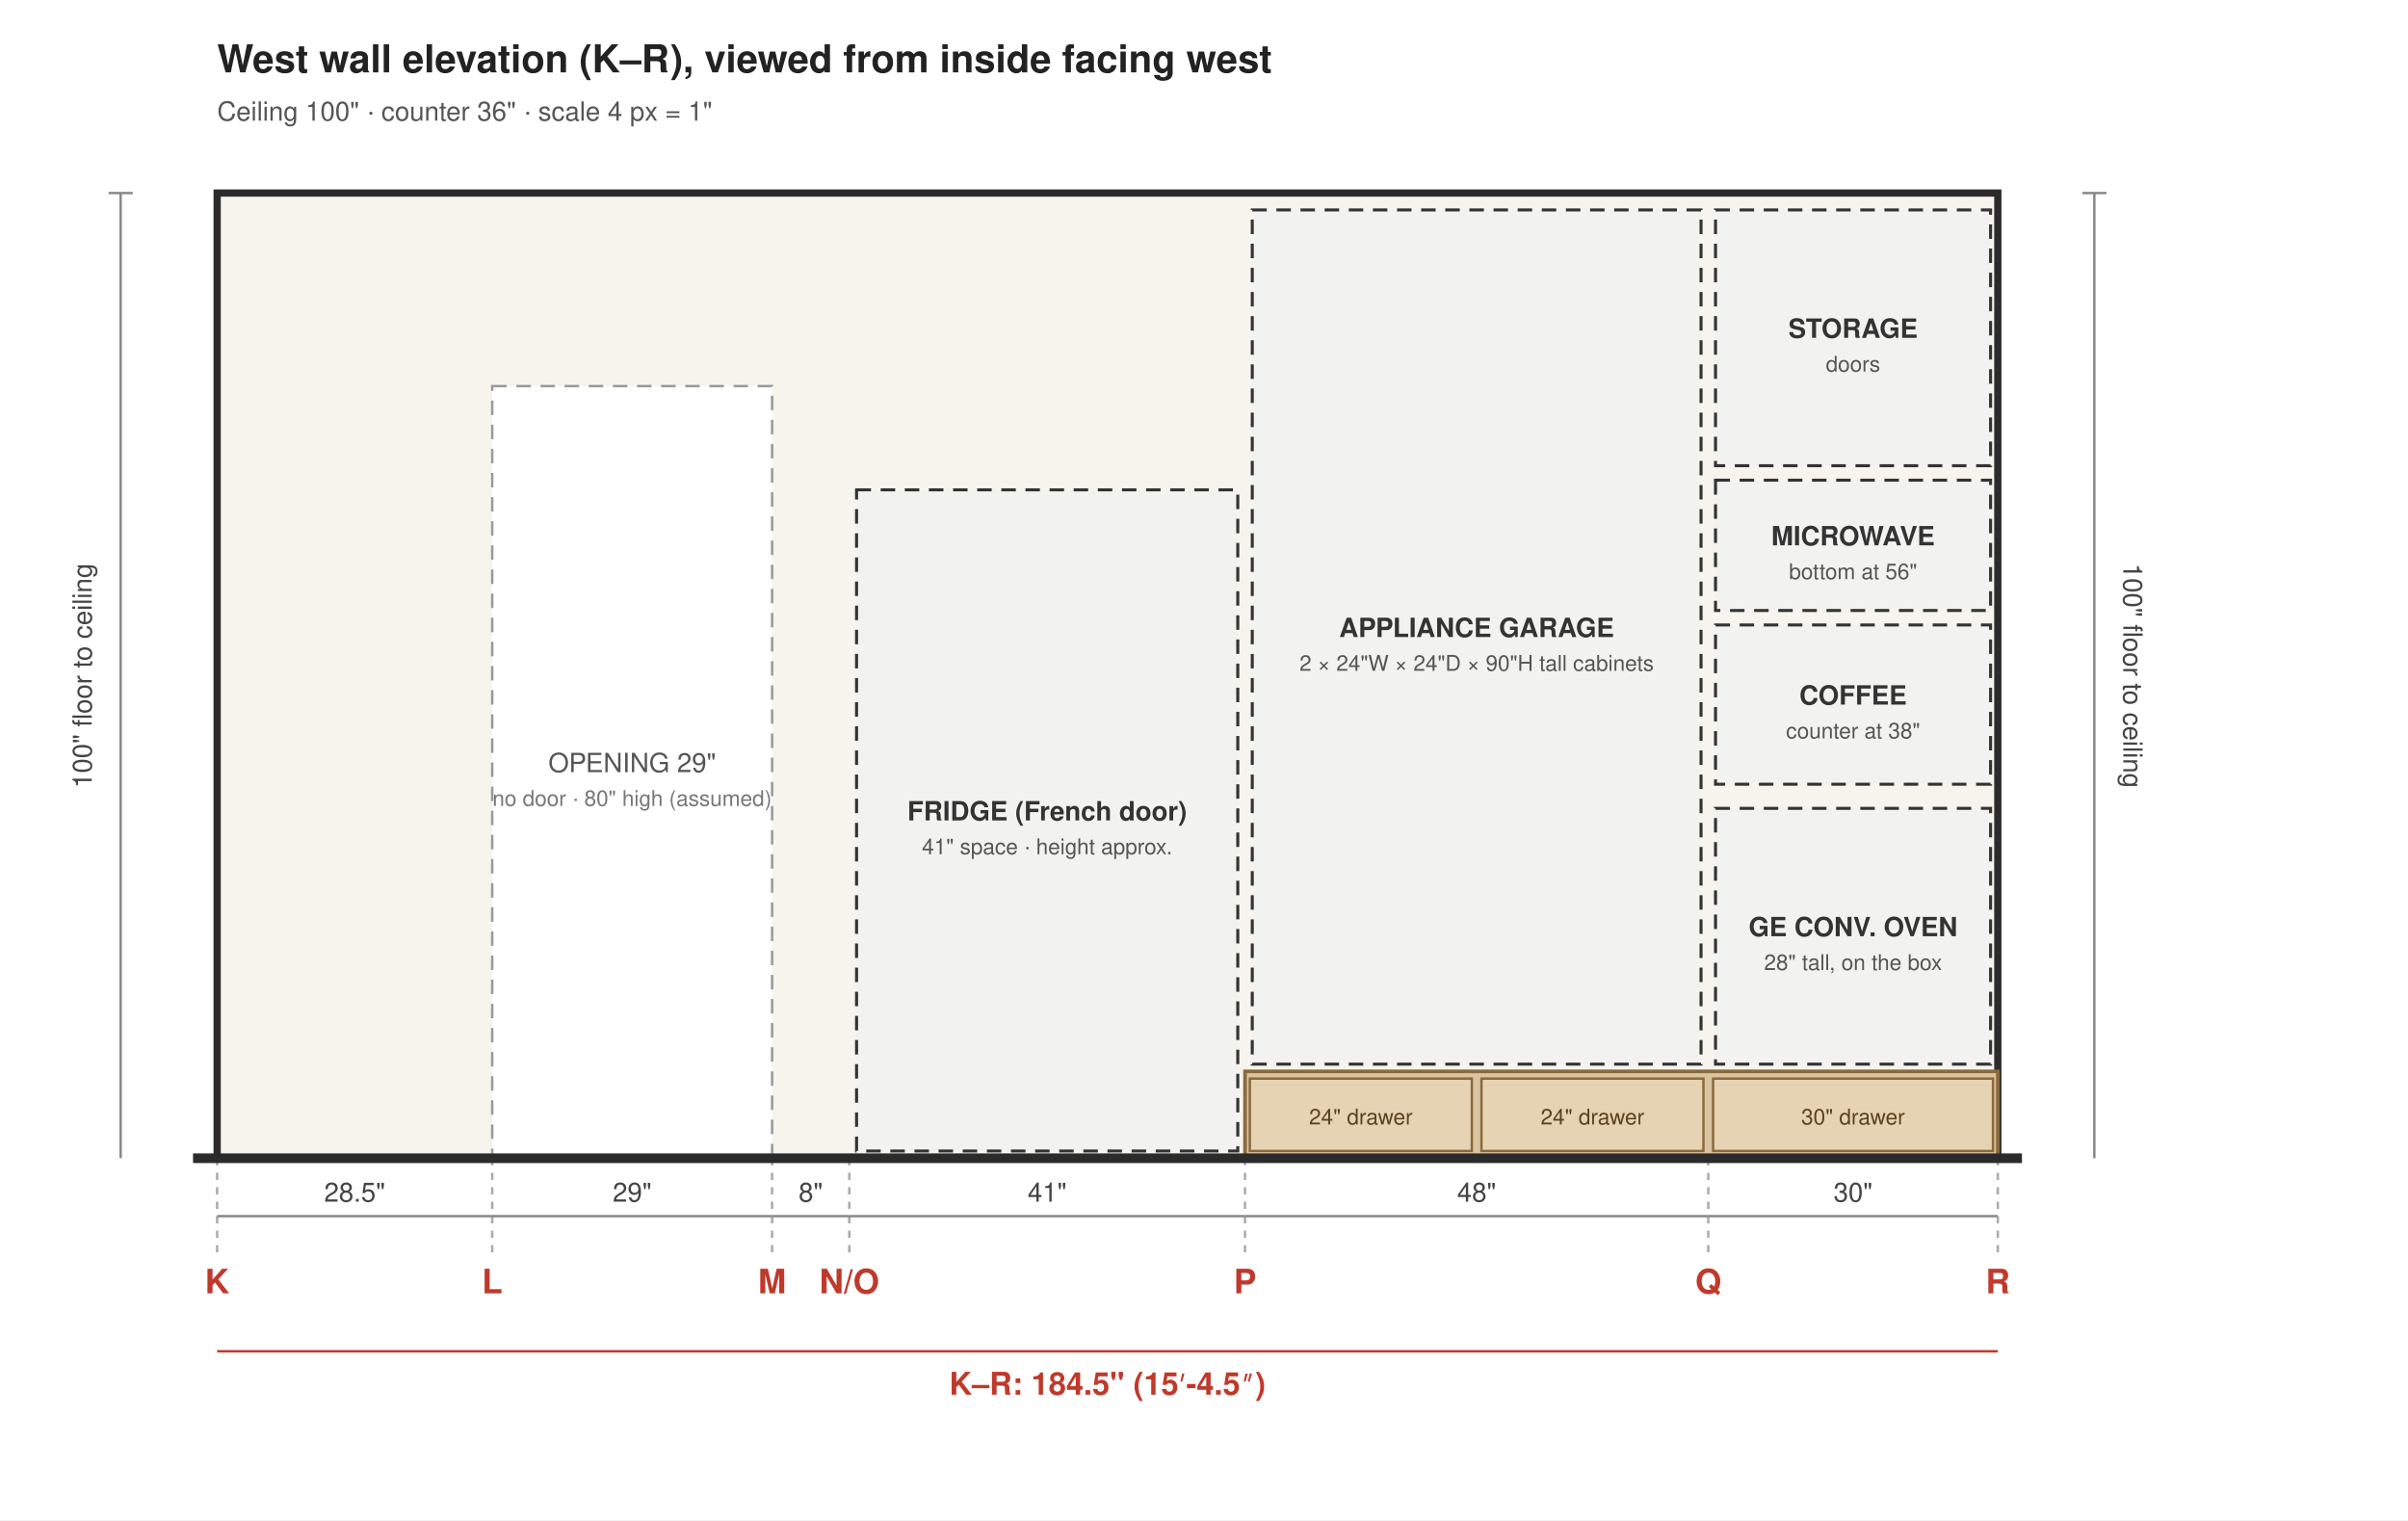
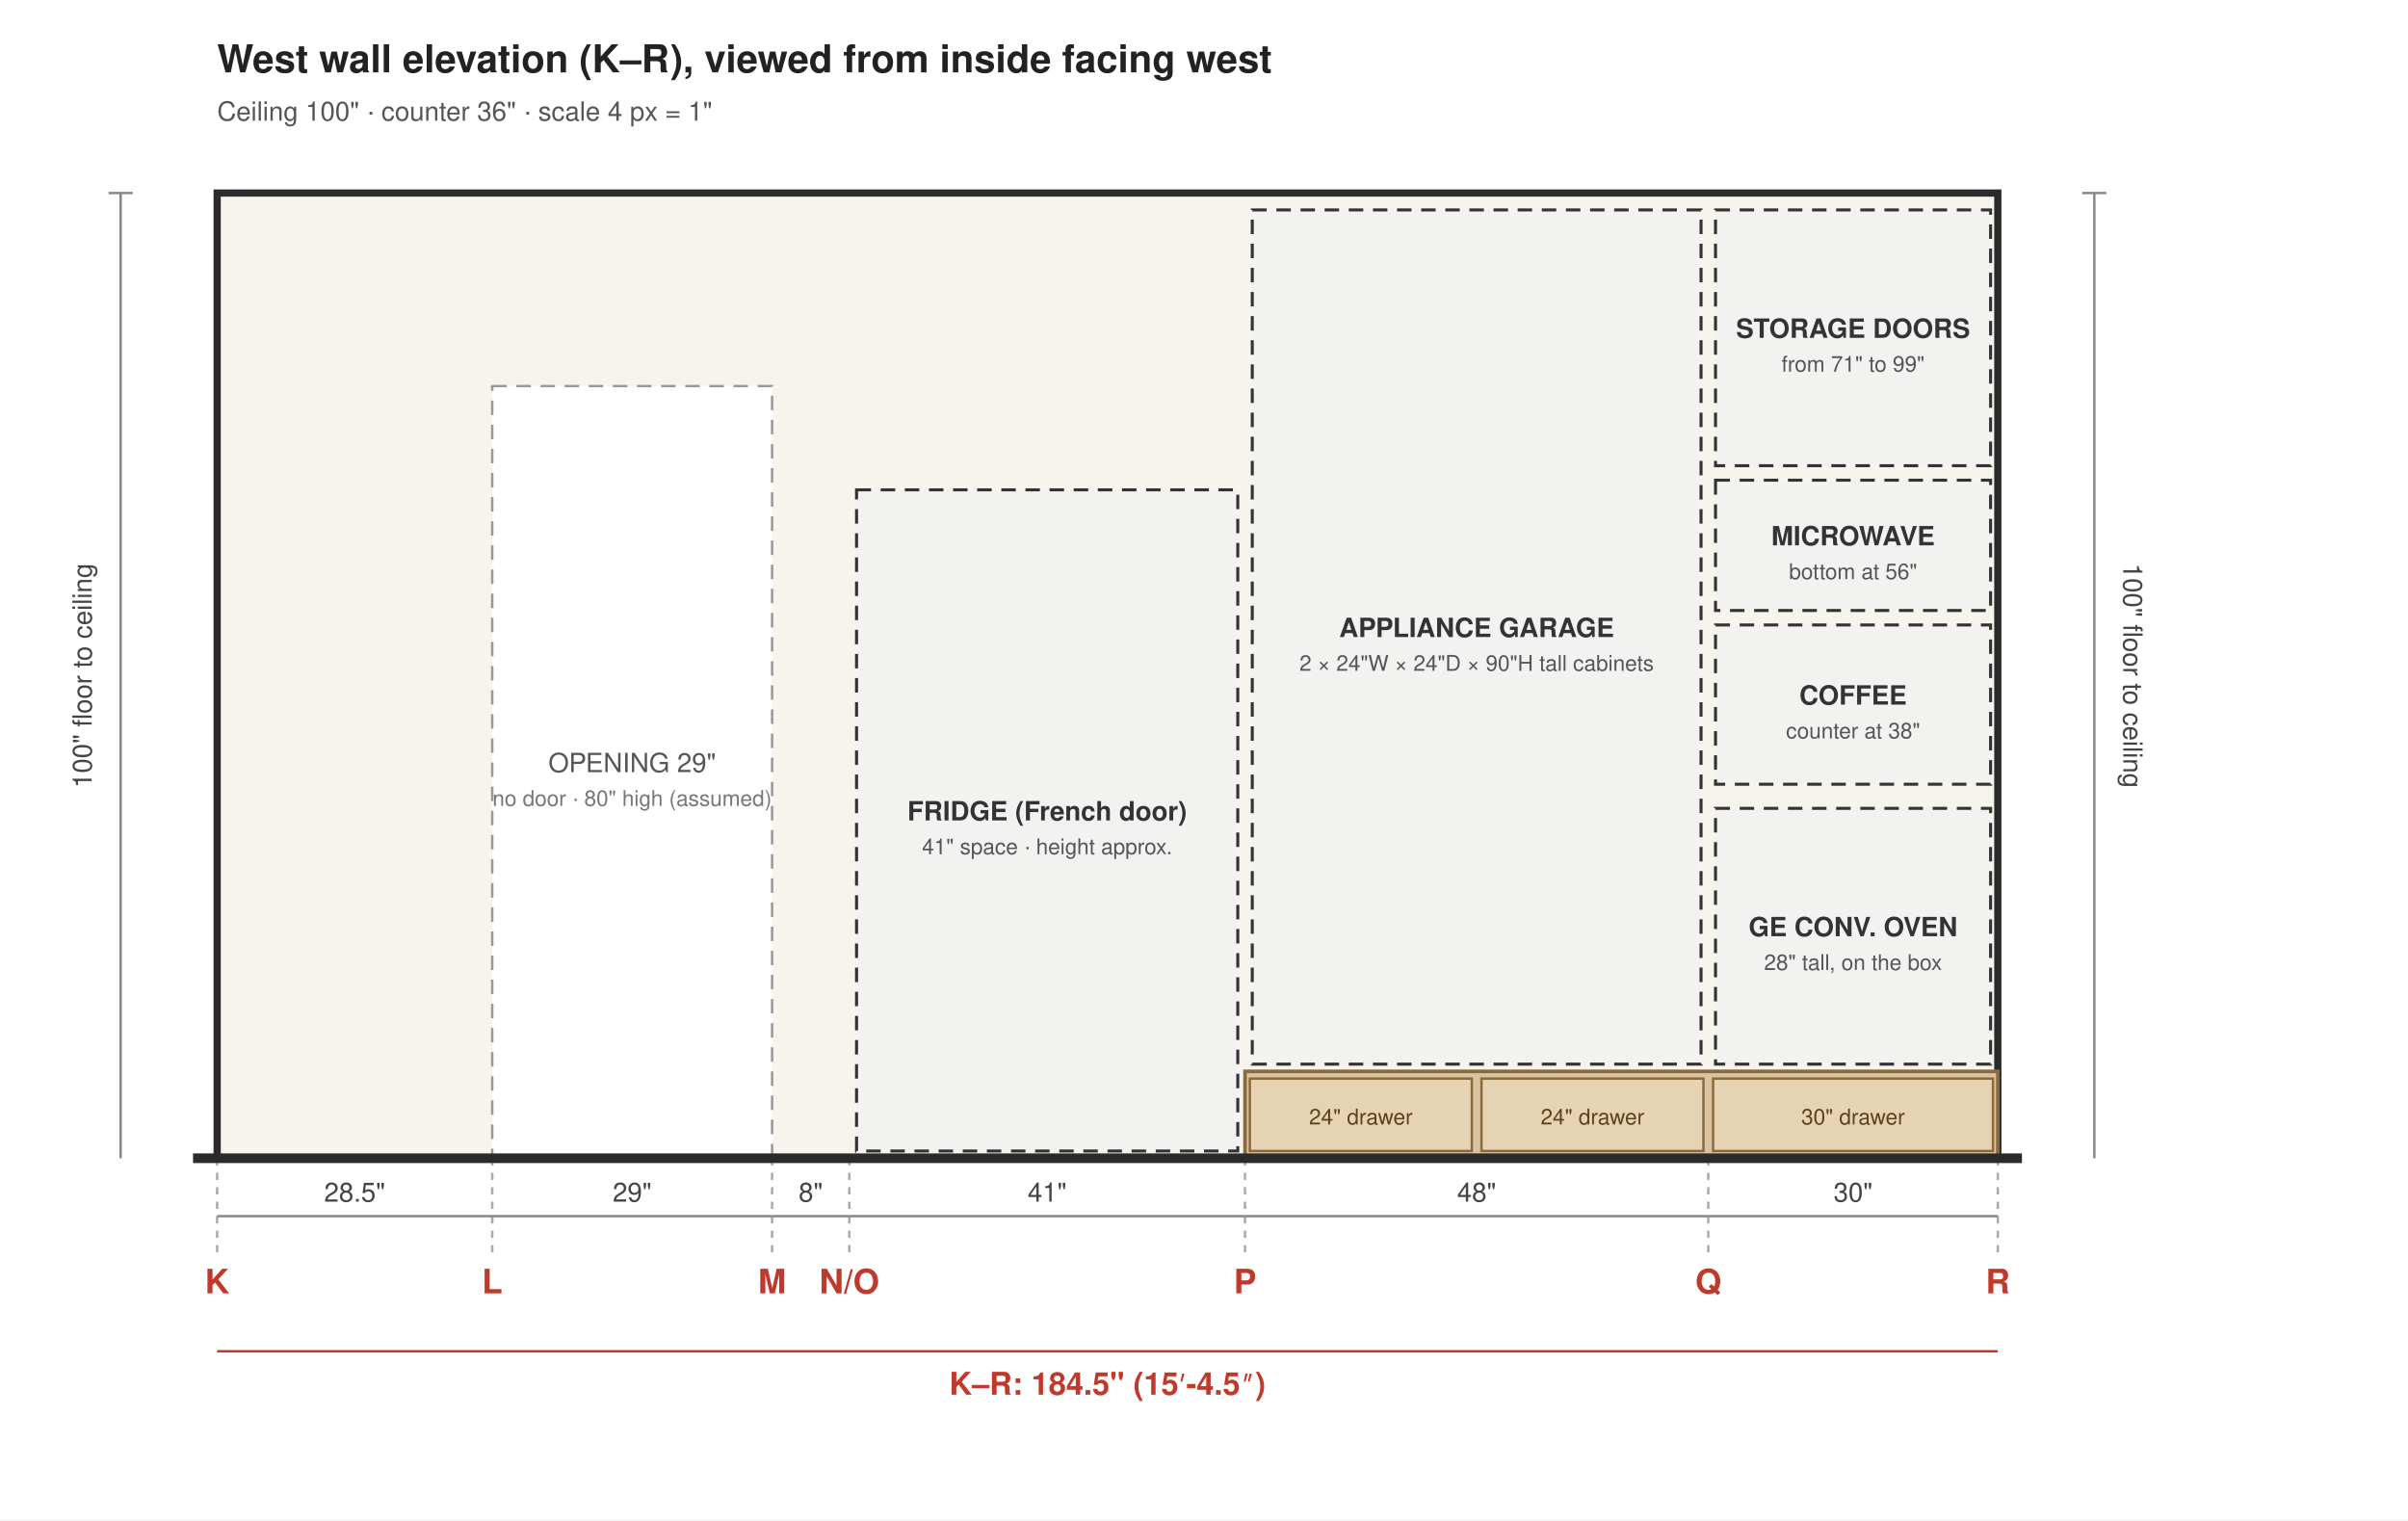
<svg xmlns="http://www.w3.org/2000/svg" viewBox="0 0 998 630" width="998" height="630" font-family="Helvetica, Arial, sans-serif">
  <rect width="998" height="630" fill="#fff" />
  <text x="90" y="30" font-size="16" font-weight="700" fill="#222">West wall elevation (K–R), viewed from inside facing west</text>
  <text x="90" y="50" font-size="11" fill="#555">Ceiling 100" · counter 36" · scale 4 px = 1"</text>
  <path d="M 90 480 L 90 80 L 828.0 80 L 828.0 480 Z" fill="#f7f4ee" stroke="#2b2b2b" stroke-width="3" />
  <rect x="204.0" y="160" width="116.0" height="320" fill="#fff" stroke="#999" stroke-dasharray="6 4" />
  <text x="262.0" y="320.0" font-size="11" fill="#555" text-anchor="middle">OPENING 29"</text>
  <text x="262.0" y="334.0" font-size="9" fill="#777" text-anchor="middle">no door · 80" high (assumed)</text>
  <rect x="516.0" y="444" width="312.0" height="36" fill="#d9c3a0" stroke="#8a6a3d" stroke-width="1.5" />
  <text x="672.0" y="466.0" font-size="10" fill="#5a4320" text-anchor="middle" />
  <rect x="518.0" y="447" width="92.0" height="30" fill="#e6d3b3" stroke="#8a6a3d" />
  <text x="564.0" y="466.0" font-size="9" fill="#5a4320" text-anchor="middle">24" drawer</text>
  <rect x="614.0" y="447" width="92.0" height="30" fill="#e6d3b3" stroke="#8a6a3d" />
  <text x="660.0" y="466.0" font-size="9" fill="#5a4320" text-anchor="middle">24" drawer</text>
  <rect x="710.0" y="447" width="116.0" height="30" fill="#e6d3b3" stroke="#8a6a3d" />
  <text x="768.0" y="466.0" font-size="9" fill="#5a4320" text-anchor="middle">30" drawer</text>
  <rect x="355.0" y="203" width="158.0" height="274" fill="#eef1f3" fill-opacity="0.6" stroke="#333" stroke-width="1.25" stroke-dasharray="6 4" />
  <text x="434.0" y="340.0" font-size="11" font-weight="700" fill="#333" text-anchor="middle">FRIDGE (French door)</text>
  <text x="434.0" y="354.0" font-size="9" fill="#555" text-anchor="middle">41" space · height approx.</text>
  <rect x="519.0" y="87" width="186.0" height="354" fill="#eef1f3" fill-opacity="0.6" stroke="#333" stroke-width="1.25" stroke-dasharray="6 4" />
  <text x="612.0" y="264.0" font-size="11" font-weight="700" fill="#333" text-anchor="middle">APPLIANCE GARAGE</text>
  <text x="612.0" y="278.0" font-size="9" fill="#555" text-anchor="middle">2 × 24"W × 24"D × 90"H tall cabinets</text>
  <rect x="711.0" y="335" width="114.0" height="106" fill="#eef1f3" fill-opacity="0.6" stroke="#333" stroke-width="1.25" stroke-dasharray="6 4" />
  <text x="768.0" y="388.0" font-size="11" font-weight="700" fill="#333" text-anchor="middle">GE CONV. OVEN</text>
  <text x="768.0" y="402.0" font-size="9" fill="#555" text-anchor="middle">28" tall, on the box</text>
  <rect x="711.0" y="331" width="114.0" height="-2" fill="#eef1f3" fill-opacity="0.6" stroke="#333" stroke-width="1.25" stroke-dasharray="6 4" />
  <text x="768.0" y="330.0" font-size="11" font-weight="700" fill="#333" text-anchor="middle" />
  <text x="768.0" y="344.0" font-size="9" fill="#555" text-anchor="middle" />
  <rect x="711.0" y="259" width="114.0" height="66" fill="#eef1f3" fill-opacity="0.6" stroke="#333" stroke-width="1.25" stroke-dasharray="6 4" />
  <text x="768.0" y="292.0" font-size="11" font-weight="700" fill="#333" text-anchor="middle">COFFEE</text>
  <text x="768.0" y="306.0" font-size="9" fill="#555" text-anchor="middle">counter at 38"</text>
  <rect x="711.0" y="199" width="114.0" height="54" fill="#eef1f3" fill-opacity="0.6" stroke="#333" stroke-width="1.25" stroke-dasharray="6 4" />
  <text x="768.0" y="226.0" font-size="11" font-weight="700" fill="#333" text-anchor="middle">MICROWAVE</text>
  <text x="768.0" y="240.0" font-size="9" fill="#555" text-anchor="middle">bottom at 56"</text>
  <rect x="711.0" y="87" width="114.0" height="106" fill="#eef1f3" fill-opacity="0.6" stroke="#333" stroke-width="1.25" stroke-dasharray="6 4" />
-   <text x="768.0" y="140.0" font-size="11" font-weight="700" fill="#333" text-anchor="middle">STORAGE</text>
-   <text x="768.0" y="154.0" font-size="9" fill="#555" text-anchor="middle">doors</text>
+   <text x="768.0" y="140.0" font-size="11" font-weight="700" fill="#333" text-anchor="middle">STORAGE DOORS</text>
+   <text x="768.0" y="154.0" font-size="9" fill="#555" text-anchor="middle">from 71" to 99"</text>
  <line x1="90.0" y1="480" x2="90.0" y2="520" stroke="#aaa" stroke-dasharray="3 3" />
  <text x="90.0" y="536" font-size="14" font-weight="700" fill="#c0392b" text-anchor="middle">K</text>
  <line x1="204.0" y1="480" x2="204.0" y2="520" stroke="#aaa" stroke-dasharray="3 3" />
  <text x="204.0" y="536" font-size="14" font-weight="700" fill="#c0392b" text-anchor="middle">L</text>
  <line x1="320.0" y1="480" x2="320.0" y2="520" stroke="#aaa" stroke-dasharray="3 3" />
  <text x="320.0" y="536" font-size="14" font-weight="700" fill="#c0392b" text-anchor="middle">M</text>
  <line x1="352.0" y1="480" x2="352.0" y2="520" stroke="#aaa" stroke-dasharray="3 3" />
  <text x="352.0" y="536" font-size="14" font-weight="700" fill="#c0392b" text-anchor="middle">N/O</text>
  <line x1="516.0" y1="480" x2="516.0" y2="520" stroke="#aaa" stroke-dasharray="3 3" />
  <text x="516.0" y="536" font-size="14" font-weight="700" fill="#c0392b" text-anchor="middle">P</text>
  <line x1="708.0" y1="480" x2="708.0" y2="520" stroke="#aaa" stroke-dasharray="3 3" />
  <text x="708.0" y="536" font-size="14" font-weight="700" fill="#c0392b" text-anchor="middle">Q</text>
  <line x1="828.0" y1="480" x2="828.0" y2="520" stroke="#aaa" stroke-dasharray="3 3" />
  <text x="828.0" y="536" font-size="14" font-weight="700" fill="#c0392b" text-anchor="middle">R</text>
  <line x1="90.0" y1="504" x2="204.0" y2="504" stroke="#888" />
  <text x="147.0" y="498" font-size="11" fill="#444" text-anchor="middle">28.5"</text>
  <line x1="204.0" y1="504" x2="320.0" y2="504" stroke="#888" />
  <text x="262.0" y="498" font-size="11" fill="#444" text-anchor="middle">29"</text>
  <line x1="320.0" y1="504" x2="352.0" y2="504" stroke="#888" />
  <text x="336.0" y="498" font-size="11" fill="#444" text-anchor="middle">8"</text>
  <line x1="352.0" y1="504" x2="516.0" y2="504" stroke="#888" />
  <text x="434.0" y="498" font-size="11" fill="#444" text-anchor="middle">41"</text>
  <line x1="516.0" y1="504" x2="708.0" y2="504" stroke="#888" />
  <text x="612.0" y="498" font-size="11" fill="#444" text-anchor="middle">48"</text>
  <line x1="708.0" y1="504" x2="828.0" y2="504" stroke="#888" />
  <text x="768.0" y="498" font-size="11" fill="#444" text-anchor="middle">30"</text>
  <line x1="90" y1="560" x2="828.0" y2="560" stroke="#c0392b" />
  <text x="459.0" y="578" font-size="13" font-weight="700" fill="#c0392b" text-anchor="middle">K–R: 184.5" (15′-4.5″)</text>
  <line x1="50" y1="480" x2="50" y2="80" stroke="#888" />
  <line x1="45" y1="80" x2="55" y2="80" stroke="#888" />
  <text x="38" y="280.0" font-size="11" fill="#444" text-anchor="middle" transform="rotate(-90 38 280.0)">100" floor to ceiling</text>
  <line x1="868.0" y1="480" x2="868.0" y2="80" stroke="#888" />
  <line x1="863.0" y1="80" x2="873.0" y2="80" stroke="#888" />
  <text x="880.0" y="280.0" font-size="11" fill="#444" text-anchor="middle" transform="rotate(90 880.0 280.0)">100" floor to ceiling</text>
  <line x1="80" y1="480" x2="838.0" y2="480" stroke="#2b2b2b" stroke-width="4" />
</svg>
